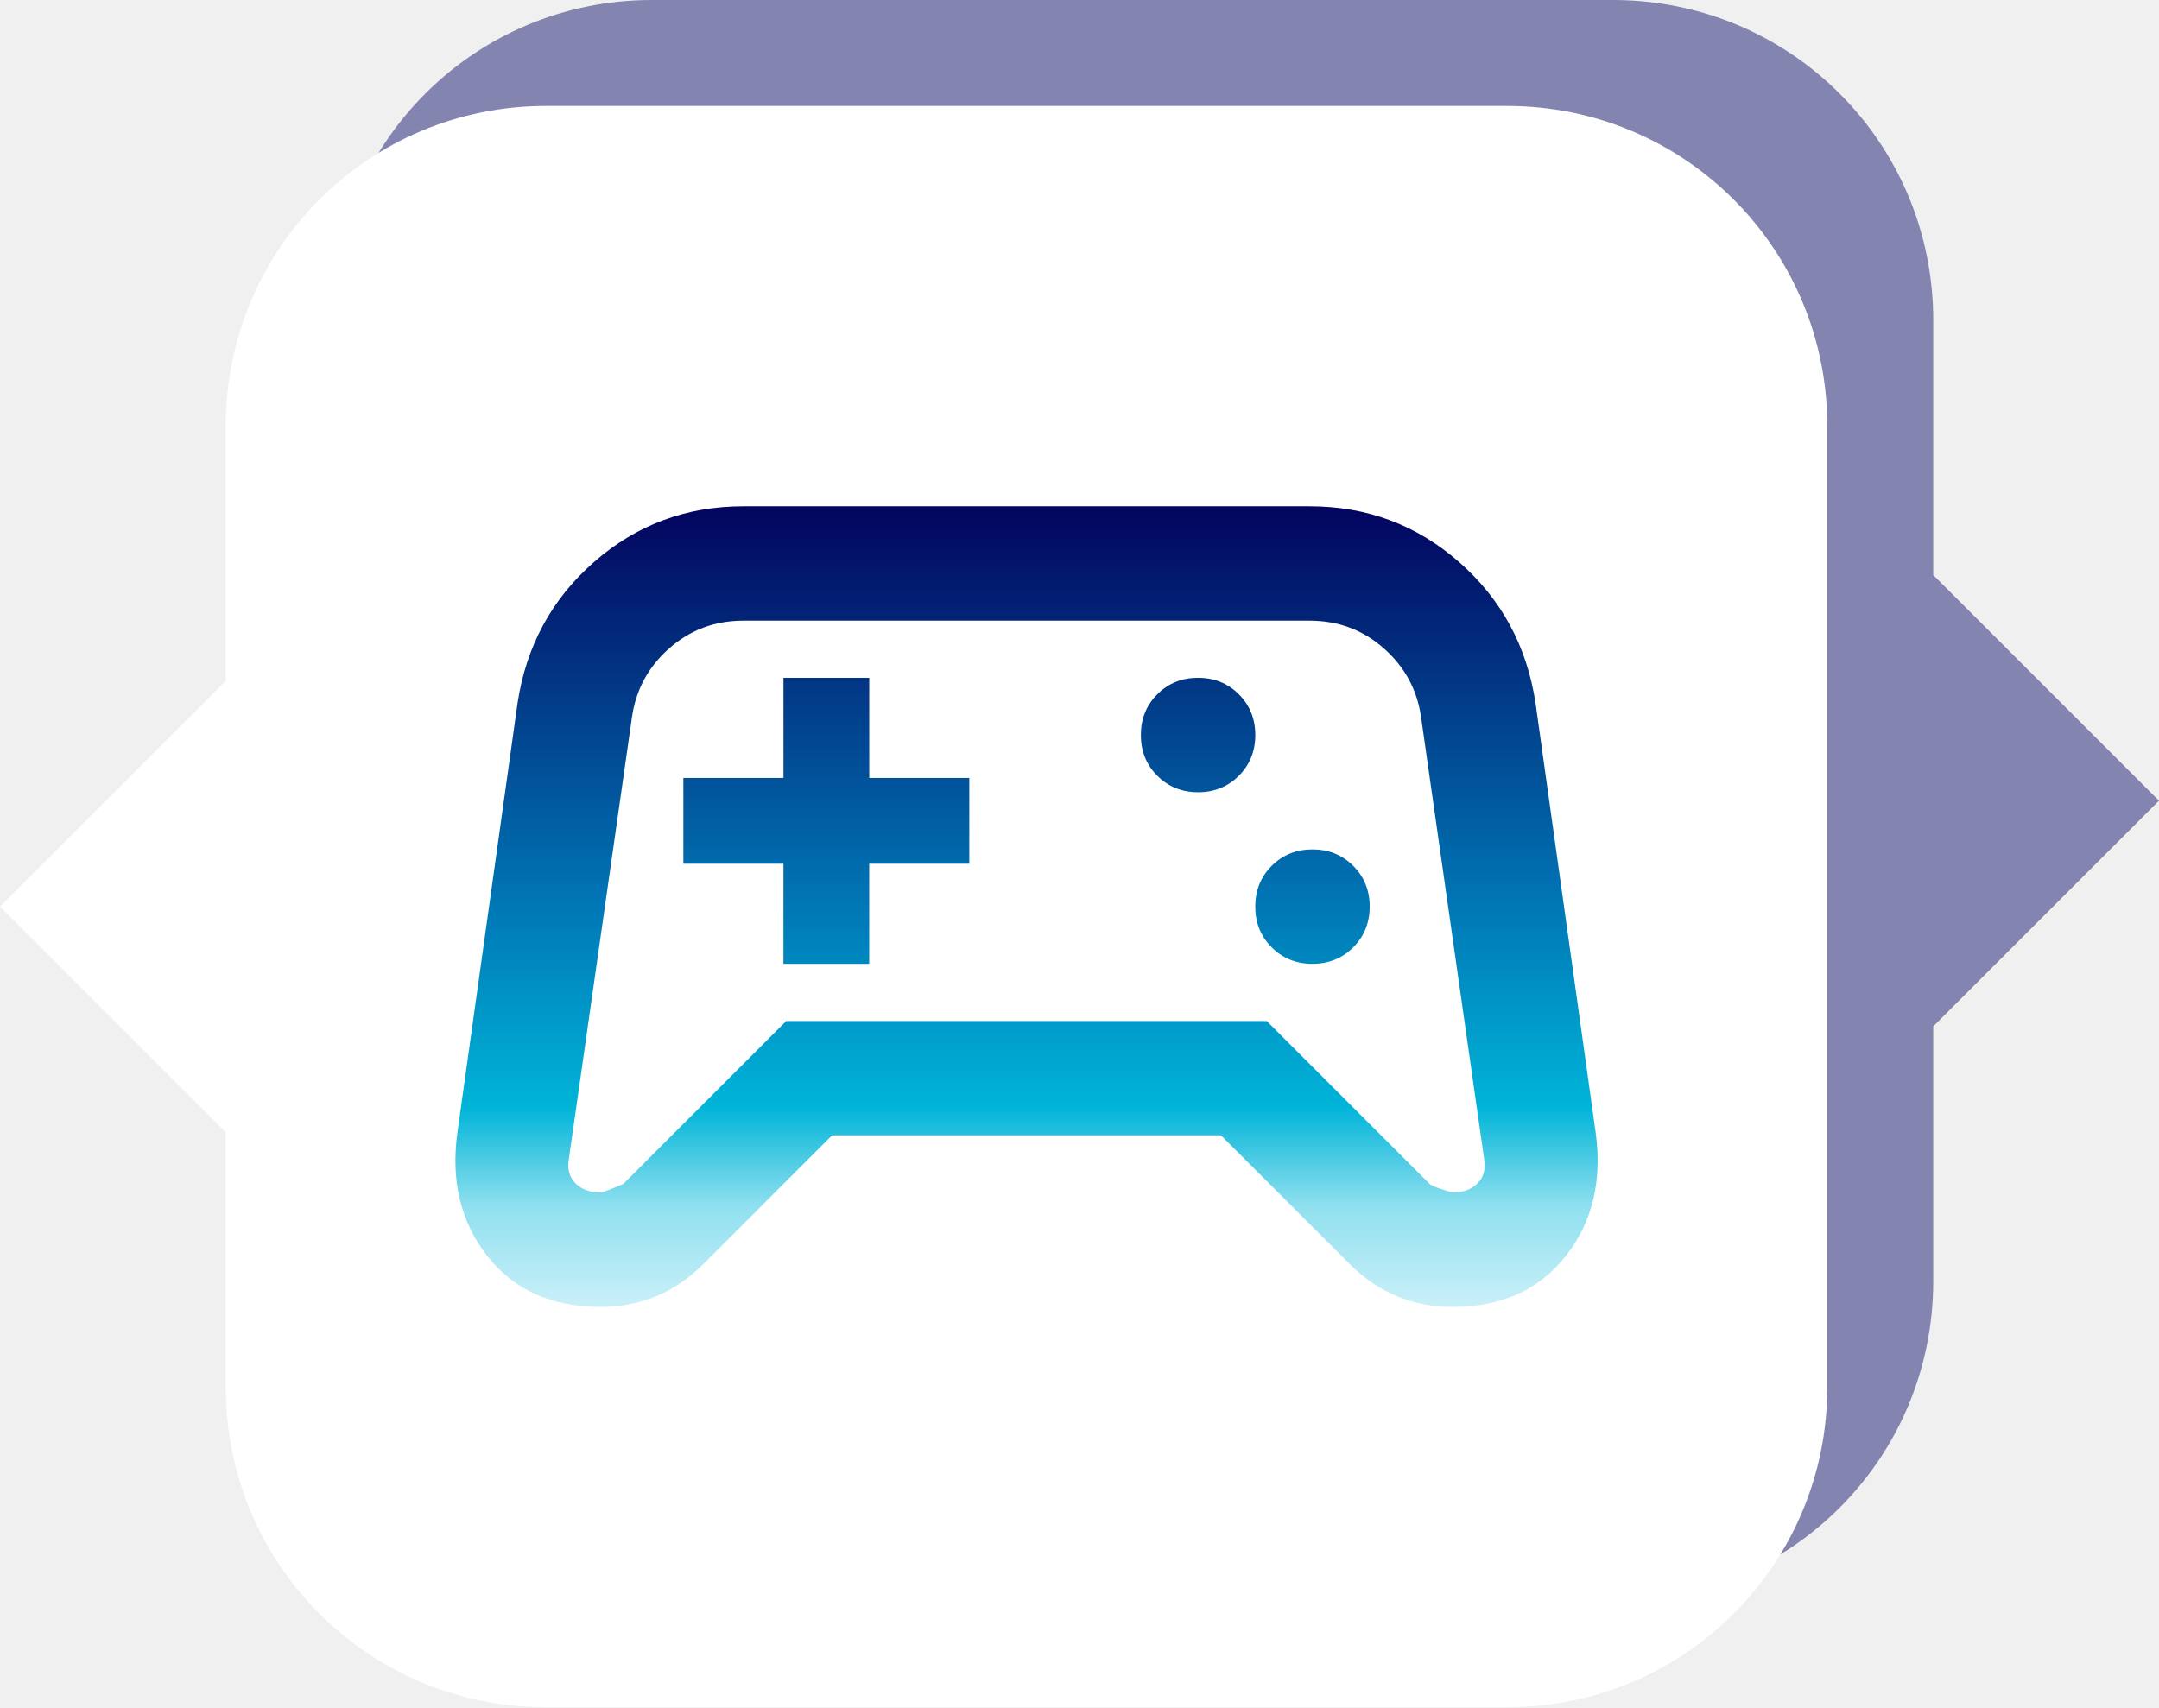
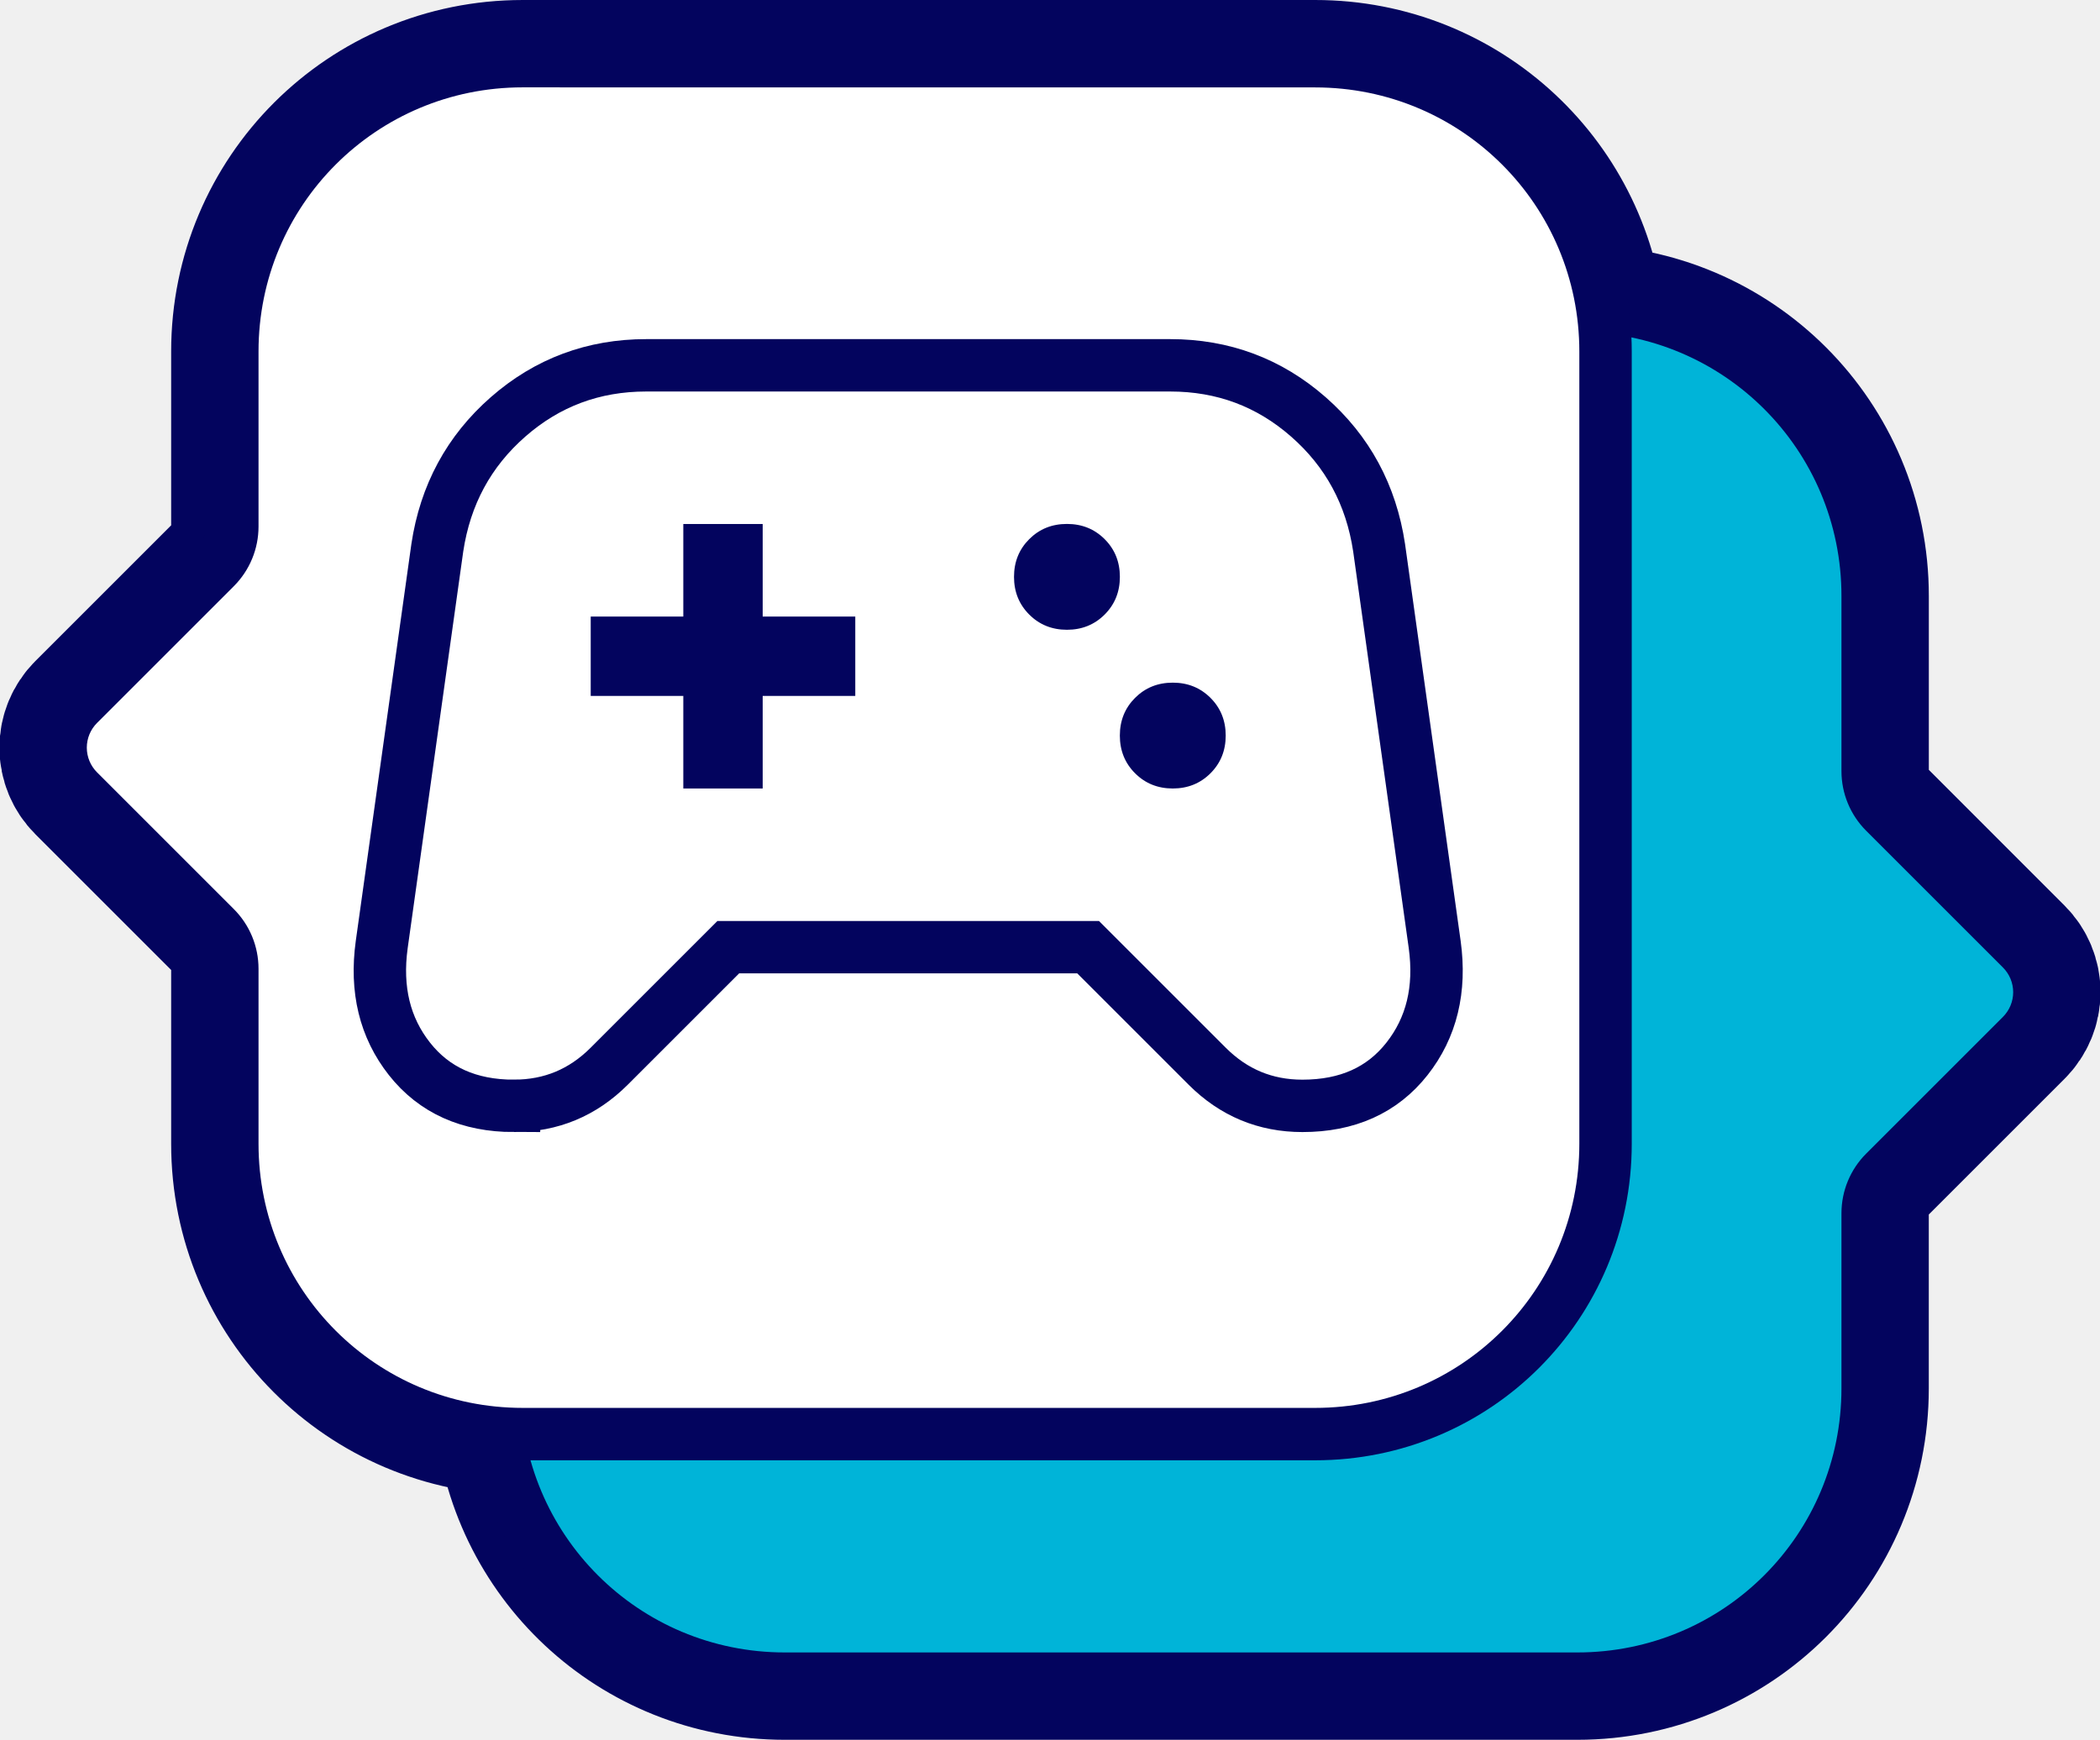
- <svg xmlns="http://www.w3.org/2000/svg" xmlns:xlink="http://www.w3.org/1999/xlink" width="53.923mm" height="42.646mm" viewBox="0 0 53.923 42.646" version="1.1" id="svg1" xml:space="preserve">
-   <defs id="defs1">
-     <linearGradient id="linearGradient6">
-       <stop style="stop-color:#03045e;stop-opacity:1;" offset="0" id="stop6" />
-       <stop style="stop-color:#0077b6;stop-opacity:1;" offset="0.5" id="stop8" />
-       <stop style="stop-color:#00b4d8;stop-opacity:1;" offset="0.75" id="stop9" />
-       <stop style="stop-color:#90e0ef;stop-opacity:1;" offset="0.875" id="stop10" />
-       <stop style="stop-color:#caf0f8;stop-opacity:1;" offset="1" id="stop7" />
-     </linearGradient>
-     <linearGradient xlink:href="#linearGradient6" id="linearGradient3" gradientUnits="userSpaceOnUse" x1="52.365" y1="50.65" x2="52.365" y2="70.65" gradientTransform="translate(2.819207,2.819209)" />
-   </defs>
-   <g id="layer1" transform="translate(-29.54574,-40.82309)">
-     <path d="m 37.83,72.823 c 0,4.432 3.568,8 8,8 h 1.07 16.568 6.362 c 4.432,0 8,-3.568 8,-8 v -6.361 l 5.638,-5.638 -5.638,-5.638 V 48.823 c 0,-4.432 -3.568,-8 -8,-8 H 63.468 46.9 45.83 c -4.432,0 -8,3.568 -8,8 v 1.07 21.86 z" style="display:inline;fill:#8484b0;fill-opacity:1;stroke-width:0.265" id="path5" />
-     <path d="m 75.184,51.469 c 0,-4.432 -3.568,-8 -8,-8 H 66.115 49.546 43.184 c -4.432,0 -8,3.568 -8,8 v 6.361 l -5.638,5.638 5.638,5.638 v 6.362 c 0,4.432 3.568,8 8,8 h 6.362 16.568 1.07 c 4.432,0 8,-3.568 8,-8 V 74.399 52.539 Z" style="display:inline;fill:#ffffff;fill-opacity:1;stroke-width:0.265" id="path2" />
-     <path d="m 44.541,73.469 q -1.821,0 -2.821,-1.268 -1,-1.268 -0.75,-3.089 l 1.5,-10.714 q 0.321,-2.143 1.911,-3.536 1.589,-1.393 3.732,-1.393 h 14.143 q 2.143,0 3.732,1.393 1.589,1.393 1.911,3.536 l 1.5,10.714 q 0.25,1.821 -0.75,3.089 -1,1.268 -2.821,1.268 -0.75,0 -1.393,-0.268 -0.643,-0.268 -1.179,-0.804 L 60.041,69.183 H 50.327 l -3.214,3.214 q -0.536,0.536 -1.179,0.804 -0.643,0.268 -1.393,0.268 z m 0.571,-3.071 4.071,-4.071 h 12 l 4.071,4.071 q 0.071,0.071 0.571,0.214 0.393,0 0.625,-0.232 0.232,-0.232 0.161,-0.625 L 65.041,58.755 Q 64.899,57.719 64.113,57.023 63.327,56.326 62.256,56.326 H 48.113 q -1.071,0 -1.857,0.696 -0.786,0.696 -0.929,1.732 l -1.571,11 q -0.071,0.393 0.161,0.625 0.232,0.232 0.625,0.232 0.071,0 0.571,-0.214 z m 17.214,-5.5 q 0.607,0 1.018,-0.411 0.411,-0.411 0.411,-1.018 0,-0.607 -0.411,-1.018 -0.411,-0.411 -1.018,-0.411 -0.607,0 -1.018,0.411 -0.411,0.411 -0.411,1.018 0,0.607 0.411,1.018 0.411,0.411 1.018,0.411 z m -2.857,-4.286 q 0.607,0 1.018,-0.411 0.411,-0.411 0.411,-1.018 0,-0.607 -0.411,-1.018 -0.411,-0.411 -1.018,-0.411 -0.607,0 -1.018,0.411 -0.411,0.411 -0.411,1.018 0,0.607 0.411,1.018 0.411,0.411 1.018,0.411 z m -10.357,4.286 h 2.143 v -2.5 h 2.5 V 60.255 H 51.256 v -2.5 h -2.143 v 2.5 h -2.5 v 2.143 h 2.5 z m 6.071,-1.429 z" id="path3" style="display:inline;fill:url(#linearGradient3);fill-opacity:1;stroke-width:0.036" />
+ <svg xmlns="http://www.w3.org/2000/svg" width="63.596mm" height="52.7mm" viewBox="0 0 63.596 52.7" version="1.1" id="svg1" xml:space="preserve">
+   <defs id="defs1" />
+   <g id="layer1" transform="translate(-25.91188,-71.04993)">
+     <path id="path2" style="fill:#00b4d8;fill-opacity:1;stroke:#03045e;stroke-width:5.292;stroke-linejoin:round;stroke-dasharray:none;stroke-opacity:1;paint-order:markers stroke fill" d="m 41.956,73.696 c -4.432,0 -8,3.568 -8,8 v 5.304 a 2.555,2.555 0 0 1 -0.748,1.807 l -4.142,4.142 a 1.058,1.058 0 0 0 0,1.497 l 4.142,4.142 a 2.555,2.555 0 0 1 0.748,1.807 v 5.303 c 0,4.421 3.551,7.981 7.967,7.998 0.301,4.153 3.737,7.41 7.97,7.41 h 1.07 16.568 6.361 c 4.432,0 8,-3.568 8,-8 v -5.303 a 2.555,2.555 0 0 1 0.748,-1.807 l 4.142,-4.142 a 1.058,1.058 0 0 0 0,-1.497 L 82.641,96.214 a 2.555,2.555 0 0 1 -0.748,-1.807 v -5.304 c 0,-4.421 -3.551,-7.98 -7.967,-7.998 C 73.625,76.952 70.188,73.696 65.956,73.696 H 64.886 48.317 Z" transform="translate(-0.2147656)" />
+     <path d="m 73.893,81.104 c 4.432,0 8,3.568 8,8 l 0,5.304 a 2.555,2.555 67.5 0 0 0.748,1.807 l 4.142,4.142 a 1.058,1.058 90 0 1 0,1.497 l -4.142,4.142 a 2.555,2.555 112.5 0 0 -0.748,1.807 v 5.303 c 0,4.432 -3.568,8 -8,8 h -6.361 -16.568 -1.07 c -4.432,0 -8,-3.568 -8,-8 v -1.07 -21.86 -1.07 c 0,-4.432 3.568,-8 8,-8 h 1.069 16.57 z" style="fill:#00b4d8;fill-opacity:1;stroke:#03045e;stroke-width:3.175;stroke-linejoin:round;stroke-dasharray:none;stroke-opacity:1;paint-order:markers stroke fill" id="path4-6" transform="translate(-0.2147656)" />
+     <path d="m 41.741,73.696 c -4.432,0 -8,3.568 -8,8 v 5.304 a 2.555,2.555 0 0 1 -0.748,1.807 l -4.142,4.142 a 1.058,1.058 0 0 0 0,1.497 l 4.142,4.142 a 2.555,2.555 0 0 1 0.748,1.807 v 5.303 c 0,4.432 3.568,8 8,8 h 6.361 16.568 1.07 c 4.432,0 8,-3.568 8,-8 v -1.07 -21.86 -1.07 c 0,-4.432 -3.568,-8 -8,-8 H 64.672 48.102 Z" style="fill:#ffffff;stroke:#03045e;stroke-width:3.175;stroke-linejoin:round;stroke-dasharray:none;stroke-opacity:1;paint-order:markers stroke fill" id="path6-3" />
+     <g id="g8" style="stroke-width:1.587;stroke-dasharray:none;paint-order:markers stroke fill">
+       <path style="display:inline;fill:#03045e;fill-opacity:1;stroke-width:1.587;stroke-dasharray:none;paint-order:markers stroke fill" d="m 46.605,94.935 h 2.404 v -2.804 h 2.804 v -2.404 h -2.804 v -2.804 h -2.404 v 2.804 h -2.804 v 2.404 h 2.804 z" id="path7" />
+       <path style="display:inline;fill:#03045e;fill-opacity:1;stroke-width:1.587;stroke-dasharray:none;paint-order:markers stroke fill" d="m 58.223,90.127 q 0.681,0 1.142,-0.461 0.461,-0.461 0.461,-1.142 0,-0.681 -0.461,-1.142 -0.461,-0.461 -1.142,-0.461 -0.681,0 -1.142,0.461 -0.461,0.461 -0.461,1.142 0,0.681 0.461,1.142 0.461,0.461 1.142,0.461 z" id="path6" />
+       <path style="display:inline;fill:#03045e;fill-opacity:1;stroke-width:1.587;stroke-dasharray:none;paint-order:markers stroke fill" d="m 61.428,94.935 q 0.681,0 1.142,-0.461 0.461,-0.461 0.461,-1.142 0,-0.681 -0.461,-1.142 -0.461,-0.461 -1.142,-0.461 -0.681,0 -1.142,0.461 -0.461,0.461 -0.461,1.142 0,0.681 0.461,1.142 0.461,0.461 1.142,0.461 z" id="path5" />
+       <path style="display:inline;fill:#ffffff;fill-opacity:0;stroke:#03045e;stroke-width:1.587;stroke-dasharray:none;stroke-opacity:1;paint-order:markers stroke fill" d="m 41.478,104.549 q -2.043,0 -3.165,-1.422 -1.122,-1.422 -0.841,-3.465 l 1.683,-12.018 q 0.361,-2.404 2.143,-3.966 1.783,-1.562 4.186,-1.562 h 15.864 q 2.404,0 4.186,1.562 1.783,1.562 2.143,3.966 l 1.683,12.018 q 0.28,2.043 -0.841,3.465 -1.122,1.422 -3.165,1.422 -0.841,0 -1.562,-0.3 -0.721,-0.3 -1.322,-0.901 L 58.864,99.742 H 47.967 l -3.605,3.605 q -0.601,0.601 -1.322,0.901 -0.721,0.3 -1.562,0.3 z" id="path1" />
+     </g>
  </g>
</svg>
